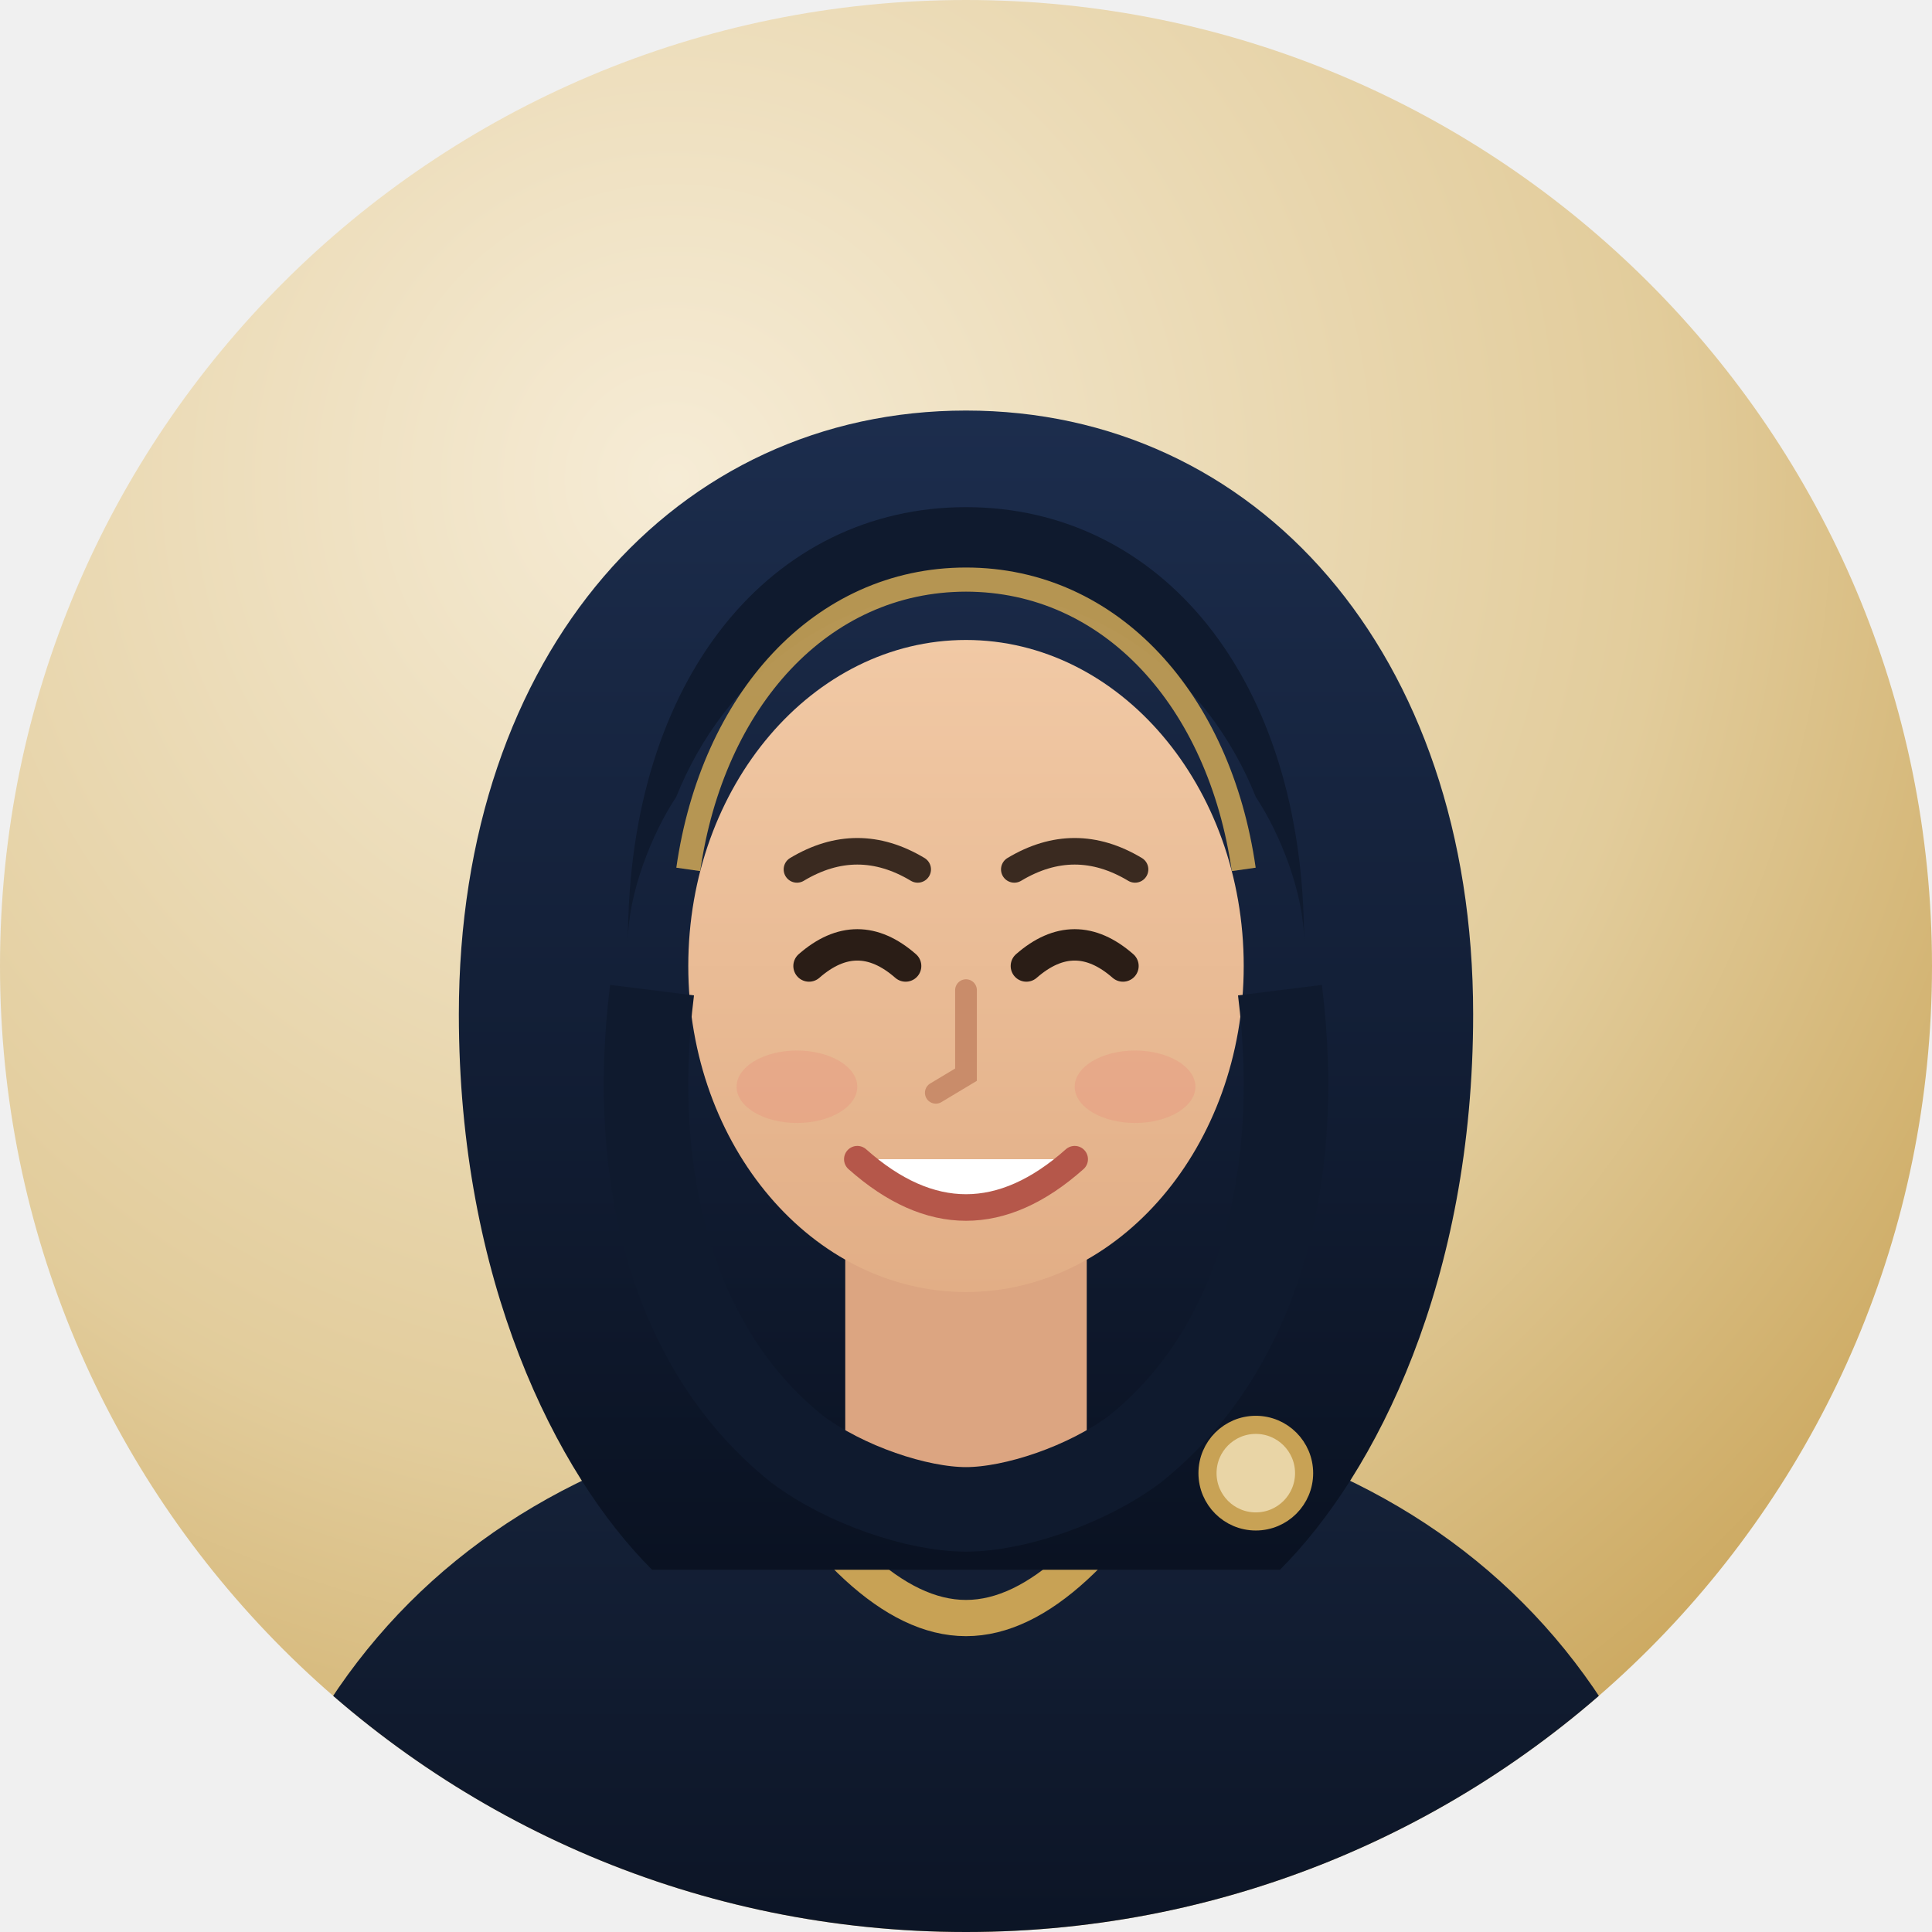
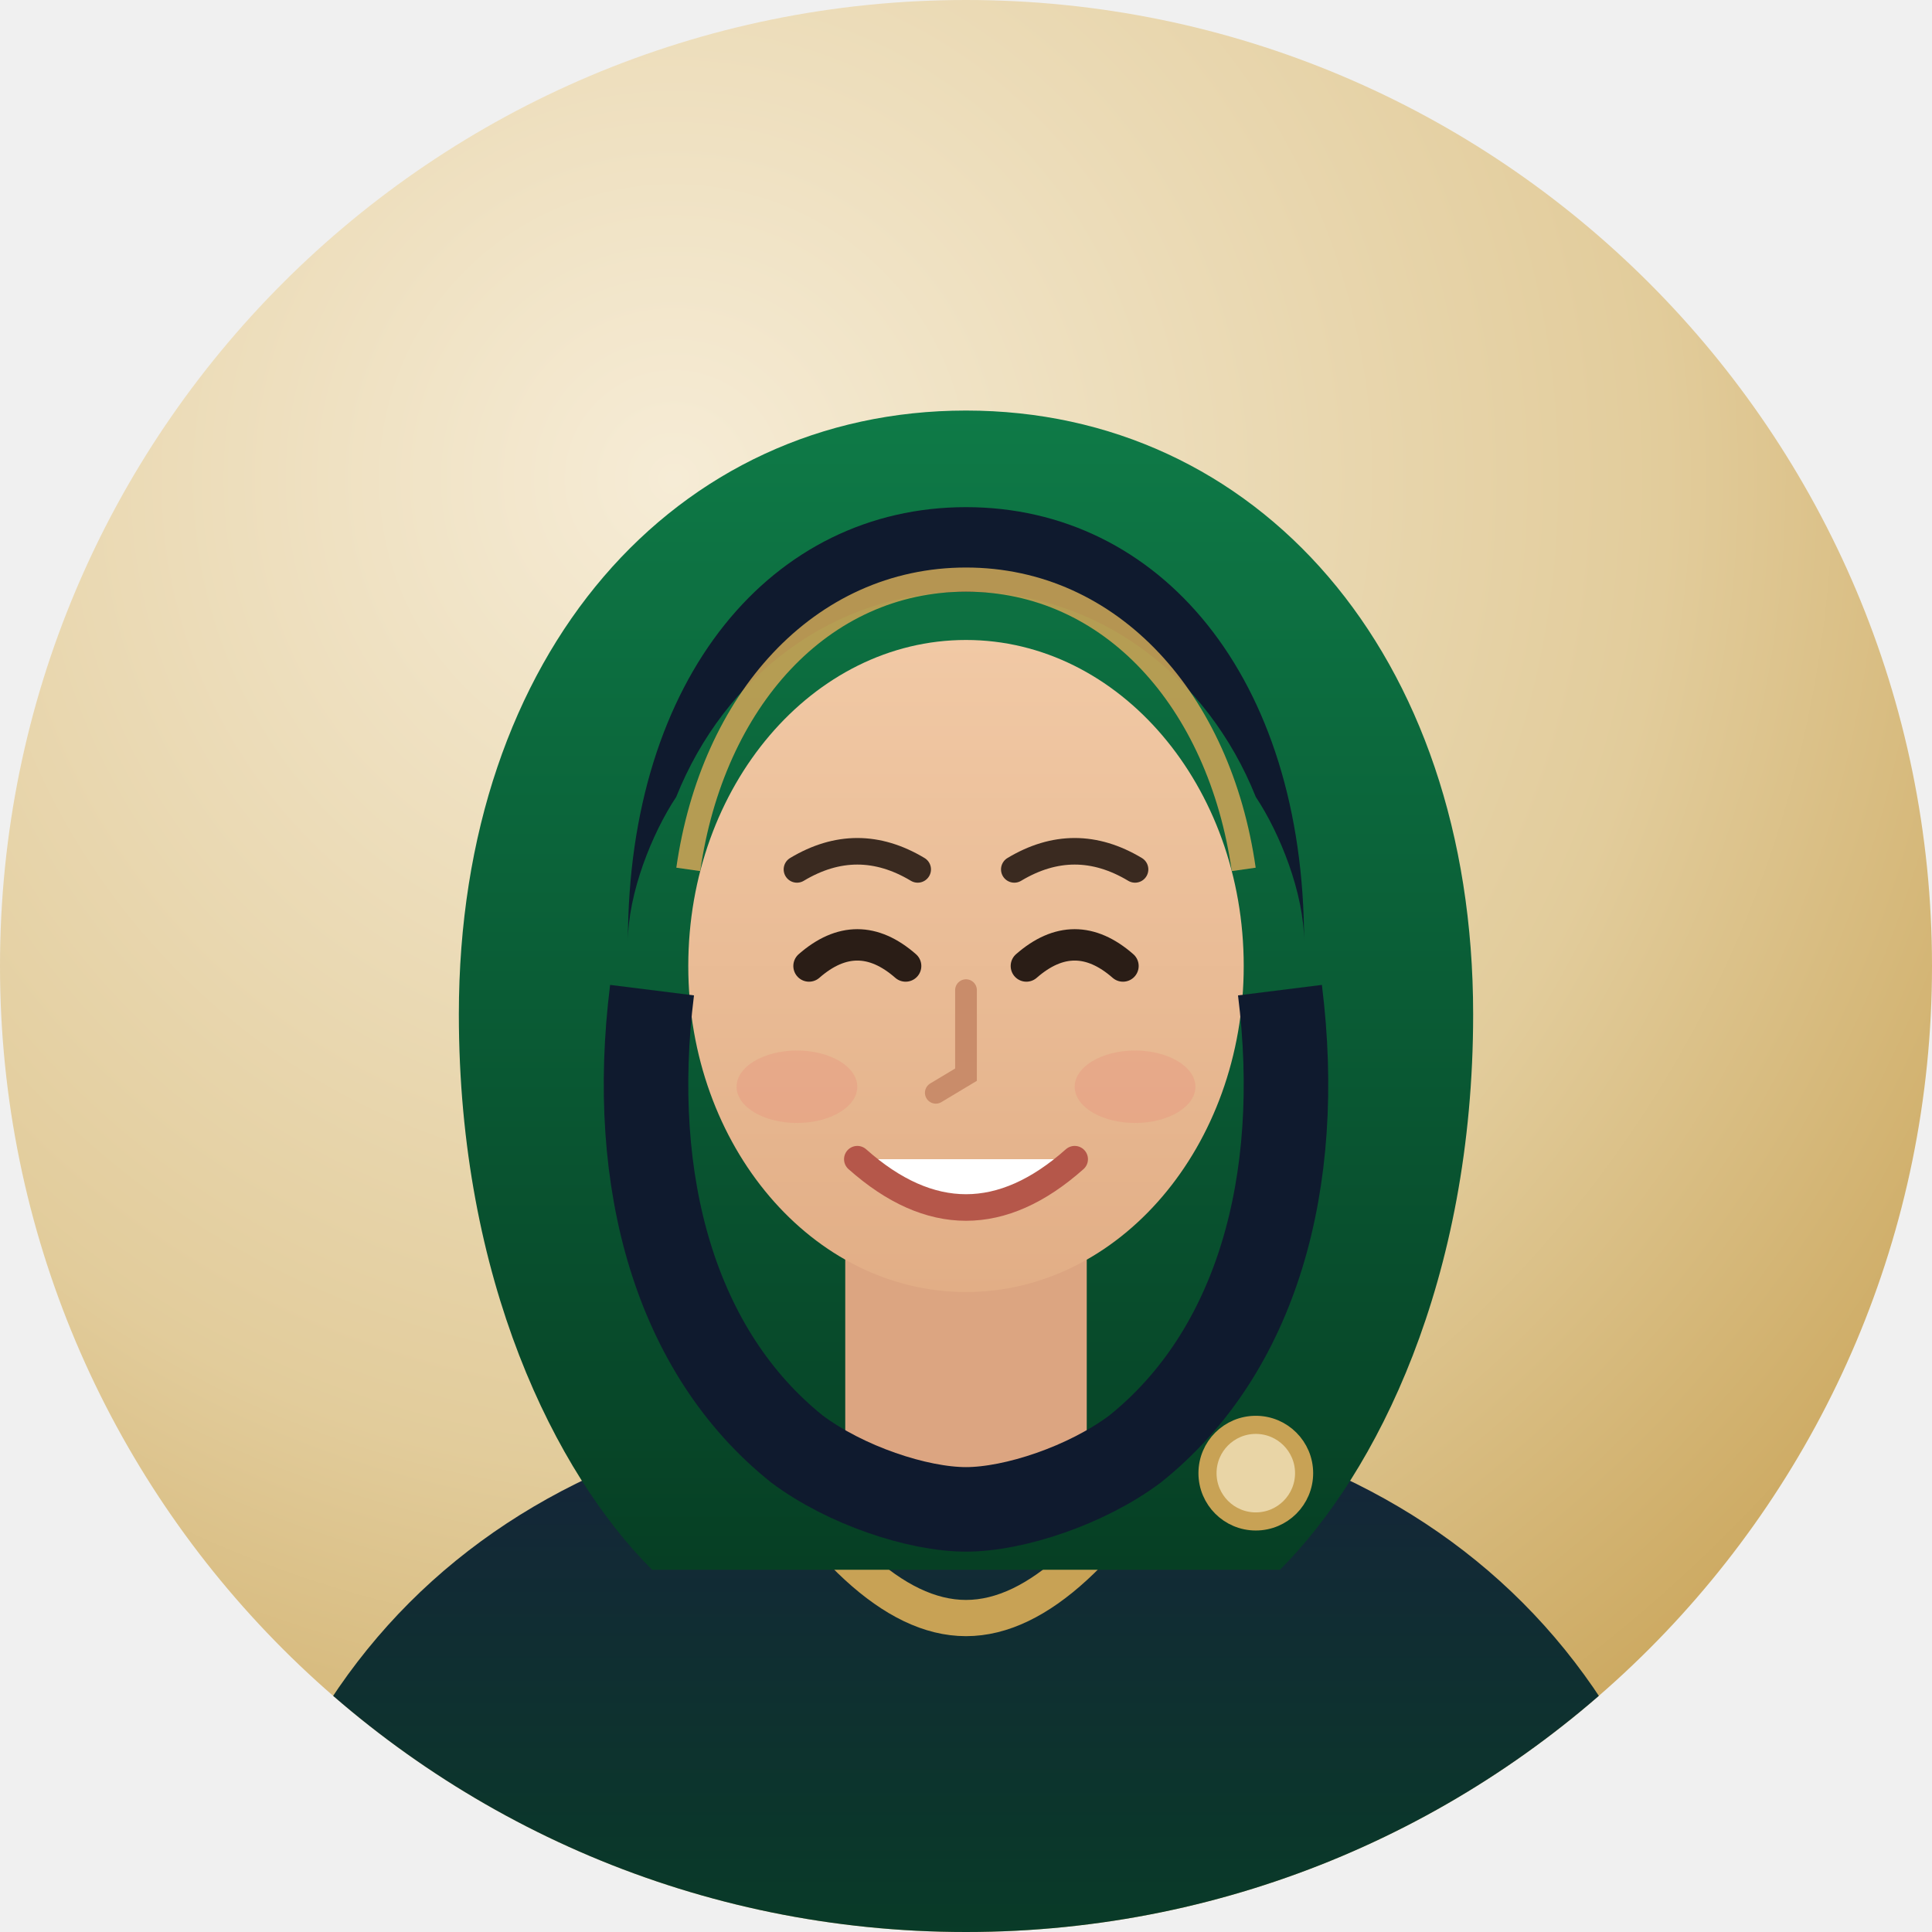
<svg xmlns="http://www.w3.org/2000/svg" viewBox="0 0 160 160" role="img" aria-label="Advisor">
  <defs>
    <radialGradient id="bg" cx="35%" cy="25%" r="85%">
      <stop offset="0" stop-color="#f6ecd6" />
      <stop offset=".6" stop-color="#e2cc9b" />
      <stop offset="1" stop-color="#c8a255" />
    </radialGradient>
    <linearGradient id="scarf" x1="0" y1="0" x2="0" y2="1">
-       <stop offset="0" stop-color="#1c2d4d" />
-       <stop offset="1" stop-color="#0a1222" />
+       <stop offset="0" stop-color="#0e7a47" />
+       <stop offset="1" stop-color="#063f24" />
    </linearGradient>
    <linearGradient id="skin" x1="0" y1="0" x2="0" y2="1">
      <stop offset="0" stop-color="#f1c9a5" />
      <stop offset="1" stop-color="#e2ae86" />
    </linearGradient>
    <linearGradient id="abaya" x1="0" y1="0" x2="0" y2="1">
      <stop offset="0" stop-color="#16233b" />
-       <stop offset="1" stop-color="#0a1222" />
+       <stop offset="1" stop-color="#063f24" />
    </linearGradient>
    <clipPath id="c">
      <circle cx="80" cy="80" r="80" />
    </clipPath>
  </defs>
  <g clip-path="url(#c)">
    <rect width="160" height="160" fill="url(#bg)" />
    <path d="M18 168c4-34 28-52 62-52s58 18 62 52z" fill="url(#abaya)" />
    <path d="M62 118c6 10 12 16 18 16s12-6 18-16" fill="none" stroke="#c8a255" stroke-width="3" stroke-linecap="round" />
    <path d="M38 84c0-30 18-50 42-50s42 20 42 50c0 22-8 38-16 46H54c-8-8-16-24-16-46z" fill="url(#scarf)" />
    <path d="M70 104h20v16c-4 4-16 4-20 0z" fill="#dca581" />
    <ellipse cx="80" cy="80" rx="23" ry="27" fill="url(#skin)" />
    <path d="M52 78c0-22 12-36 28-36s28 14 28 36c0-4-2-9-4-12-4-10-13-17-24-17s-20 7-24 17c-2 3-4 8-4 12z" fill="#0f1a2e" />
    <path d="M57 72c2-14 11-24 23-24s21 10 23 24" fill="none" stroke="#c8a255" stroke-width="2" opacity=".9" />
    <path d="M54 82c-2 16 2 30 12 38 4 3 10 5 14 5s10-2 14-5c10-8 14-22 12-38" fill="none" stroke="#0f1a2e" stroke-width="7" />
    <path d="M66 72q5-3 10 0M84 72q5-3 10 0" fill="none" stroke="#3a2a20" stroke-width="2.2" stroke-linecap="round" />
    <path d="M67 80q4-3.5 8 0" fill="none" stroke="#2a1d16" stroke-width="2.6" stroke-linecap="round" />
    <path d="M85 80q4-3.5 8 0" fill="none" stroke="#2a1d16" stroke-width="2.6" stroke-linecap="round" />
    <ellipse cx="66" cy="90" rx="5" ry="3" fill="#e8907a" opacity=".35" />
    <ellipse cx="94" cy="90" rx="5" ry="3" fill="#e8907a" opacity=".35" />
    <path d="M80 82v7l-2.5 1.5" fill="none" stroke="#c98c6a" stroke-width="1.8" stroke-linecap="round" />
    <path d="M71 96q9 8 18 0" fill="#fff" stroke="#b5574a" stroke-width="2.2" stroke-linecap="round" stroke-linejoin="round" />
    <circle cx="104" cy="122" r="4" fill="#e9d5a6" stroke="#c8a255" stroke-width="1.5" />
  </g>
</svg>
